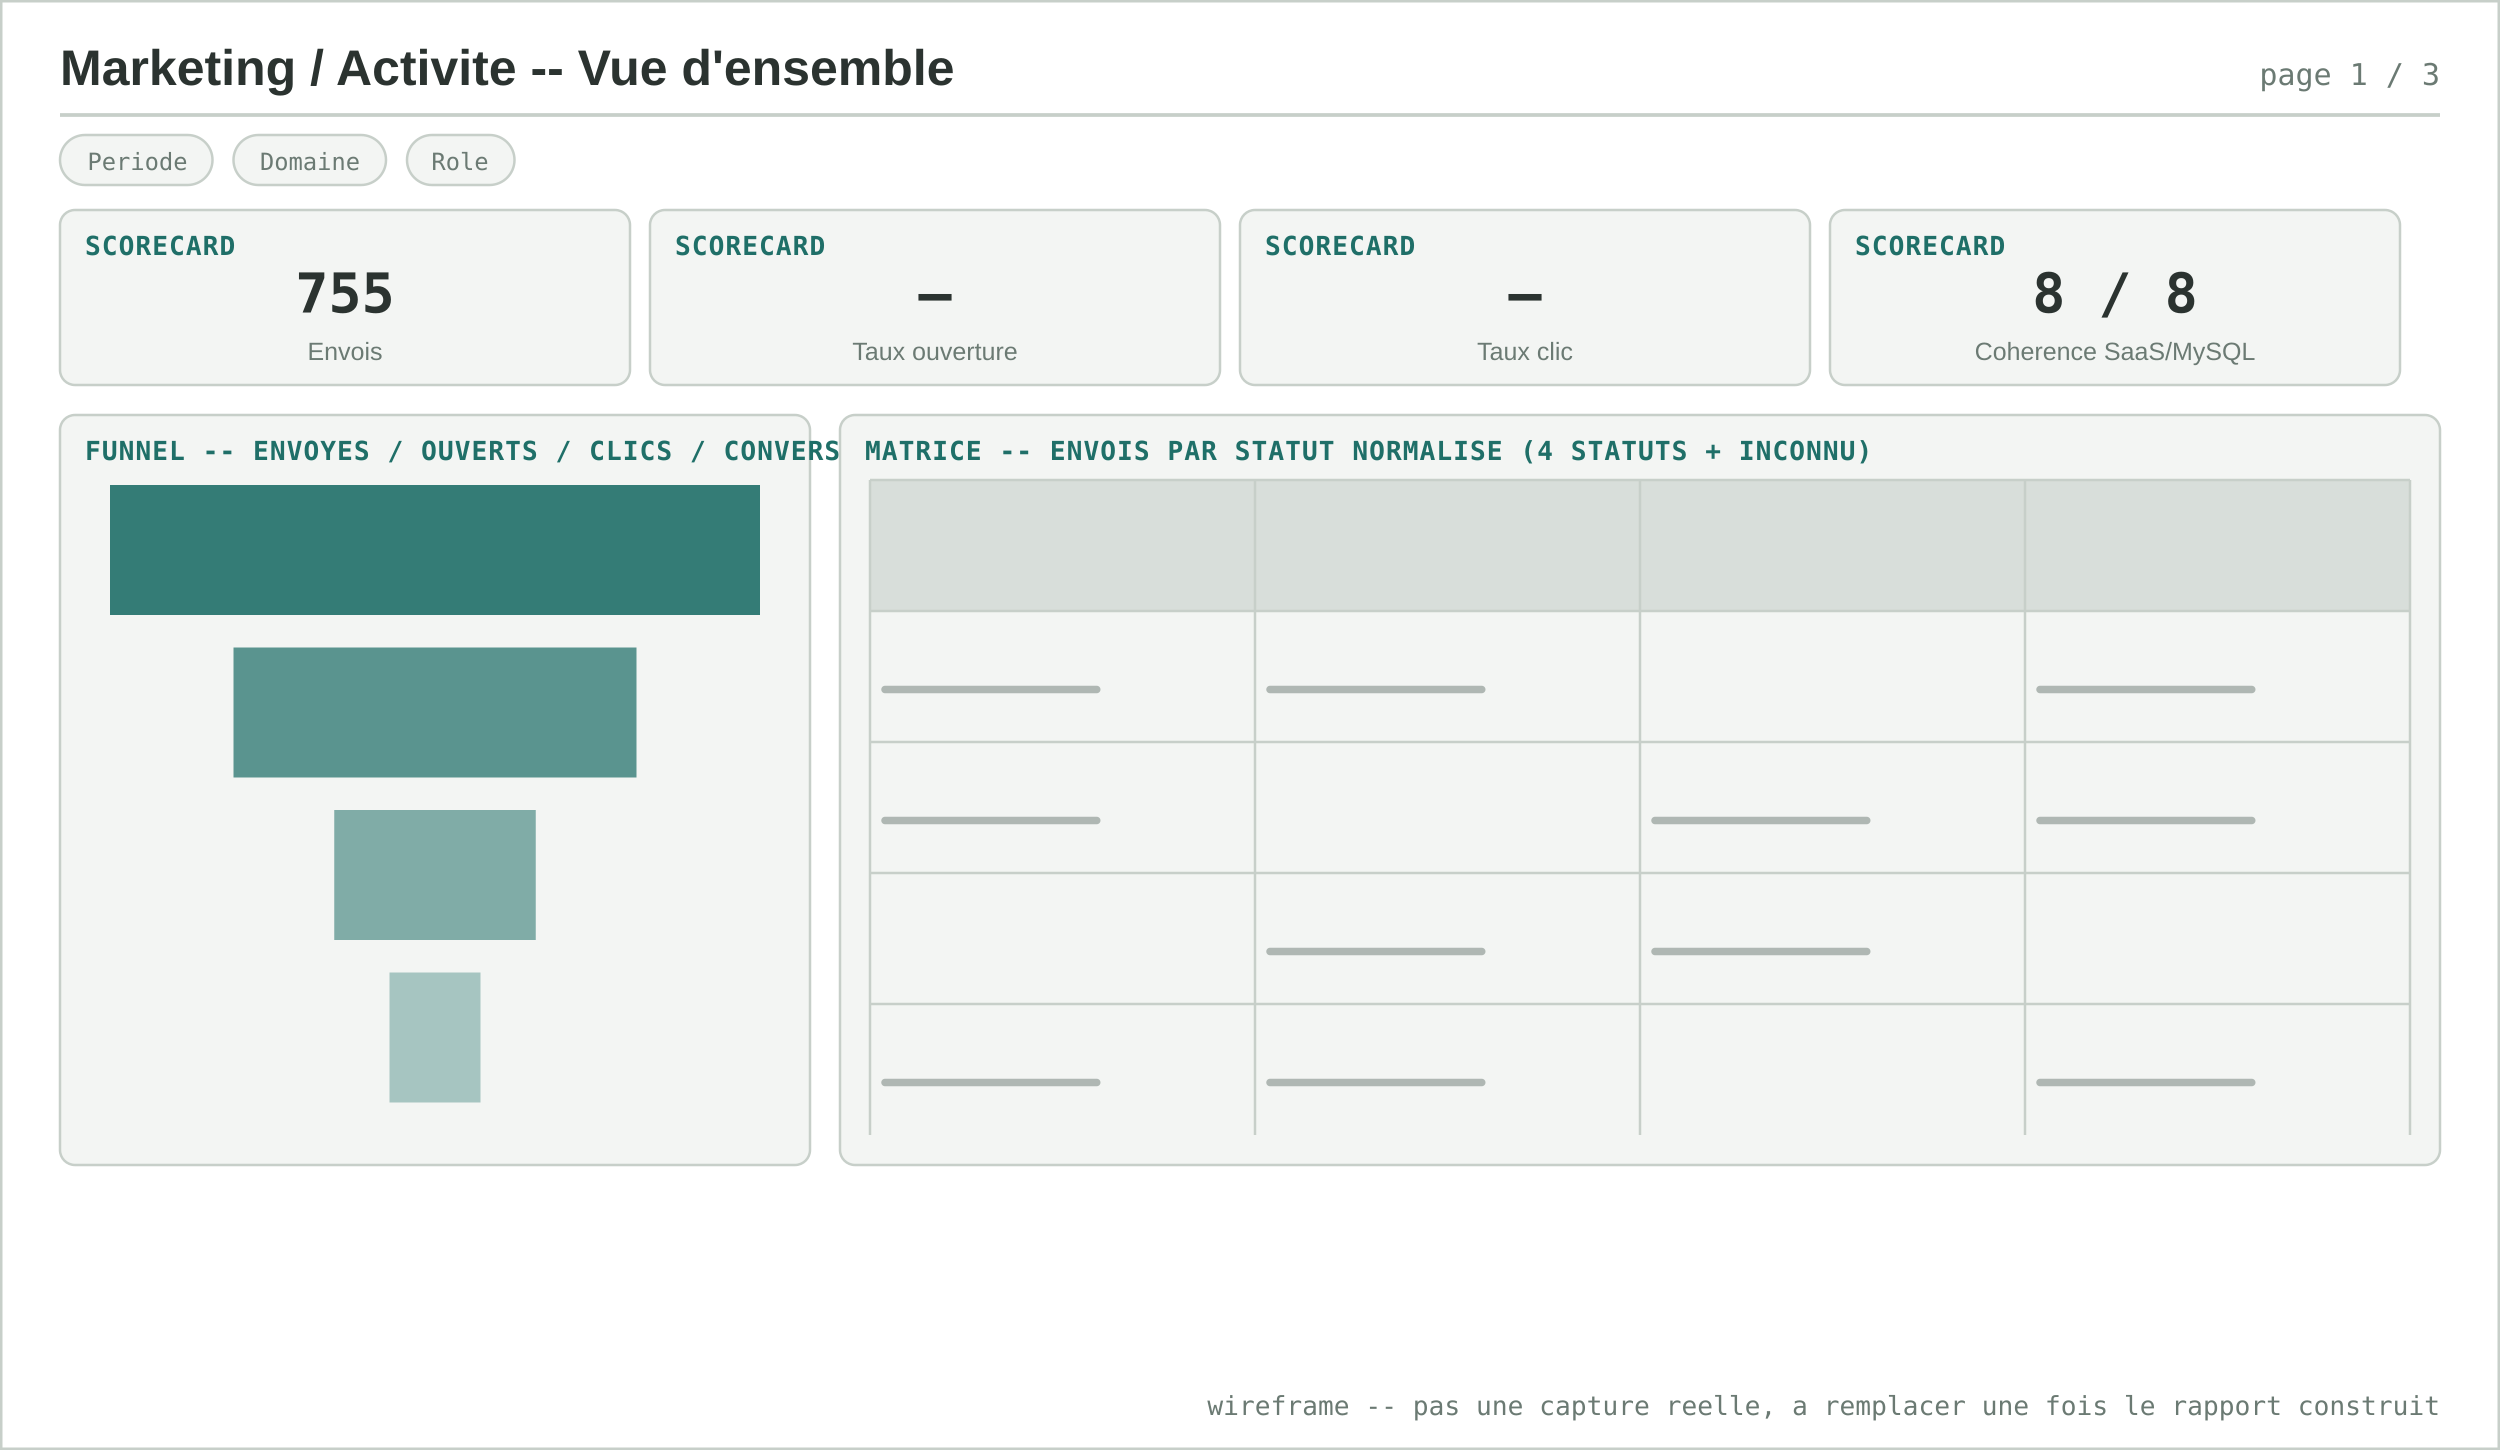
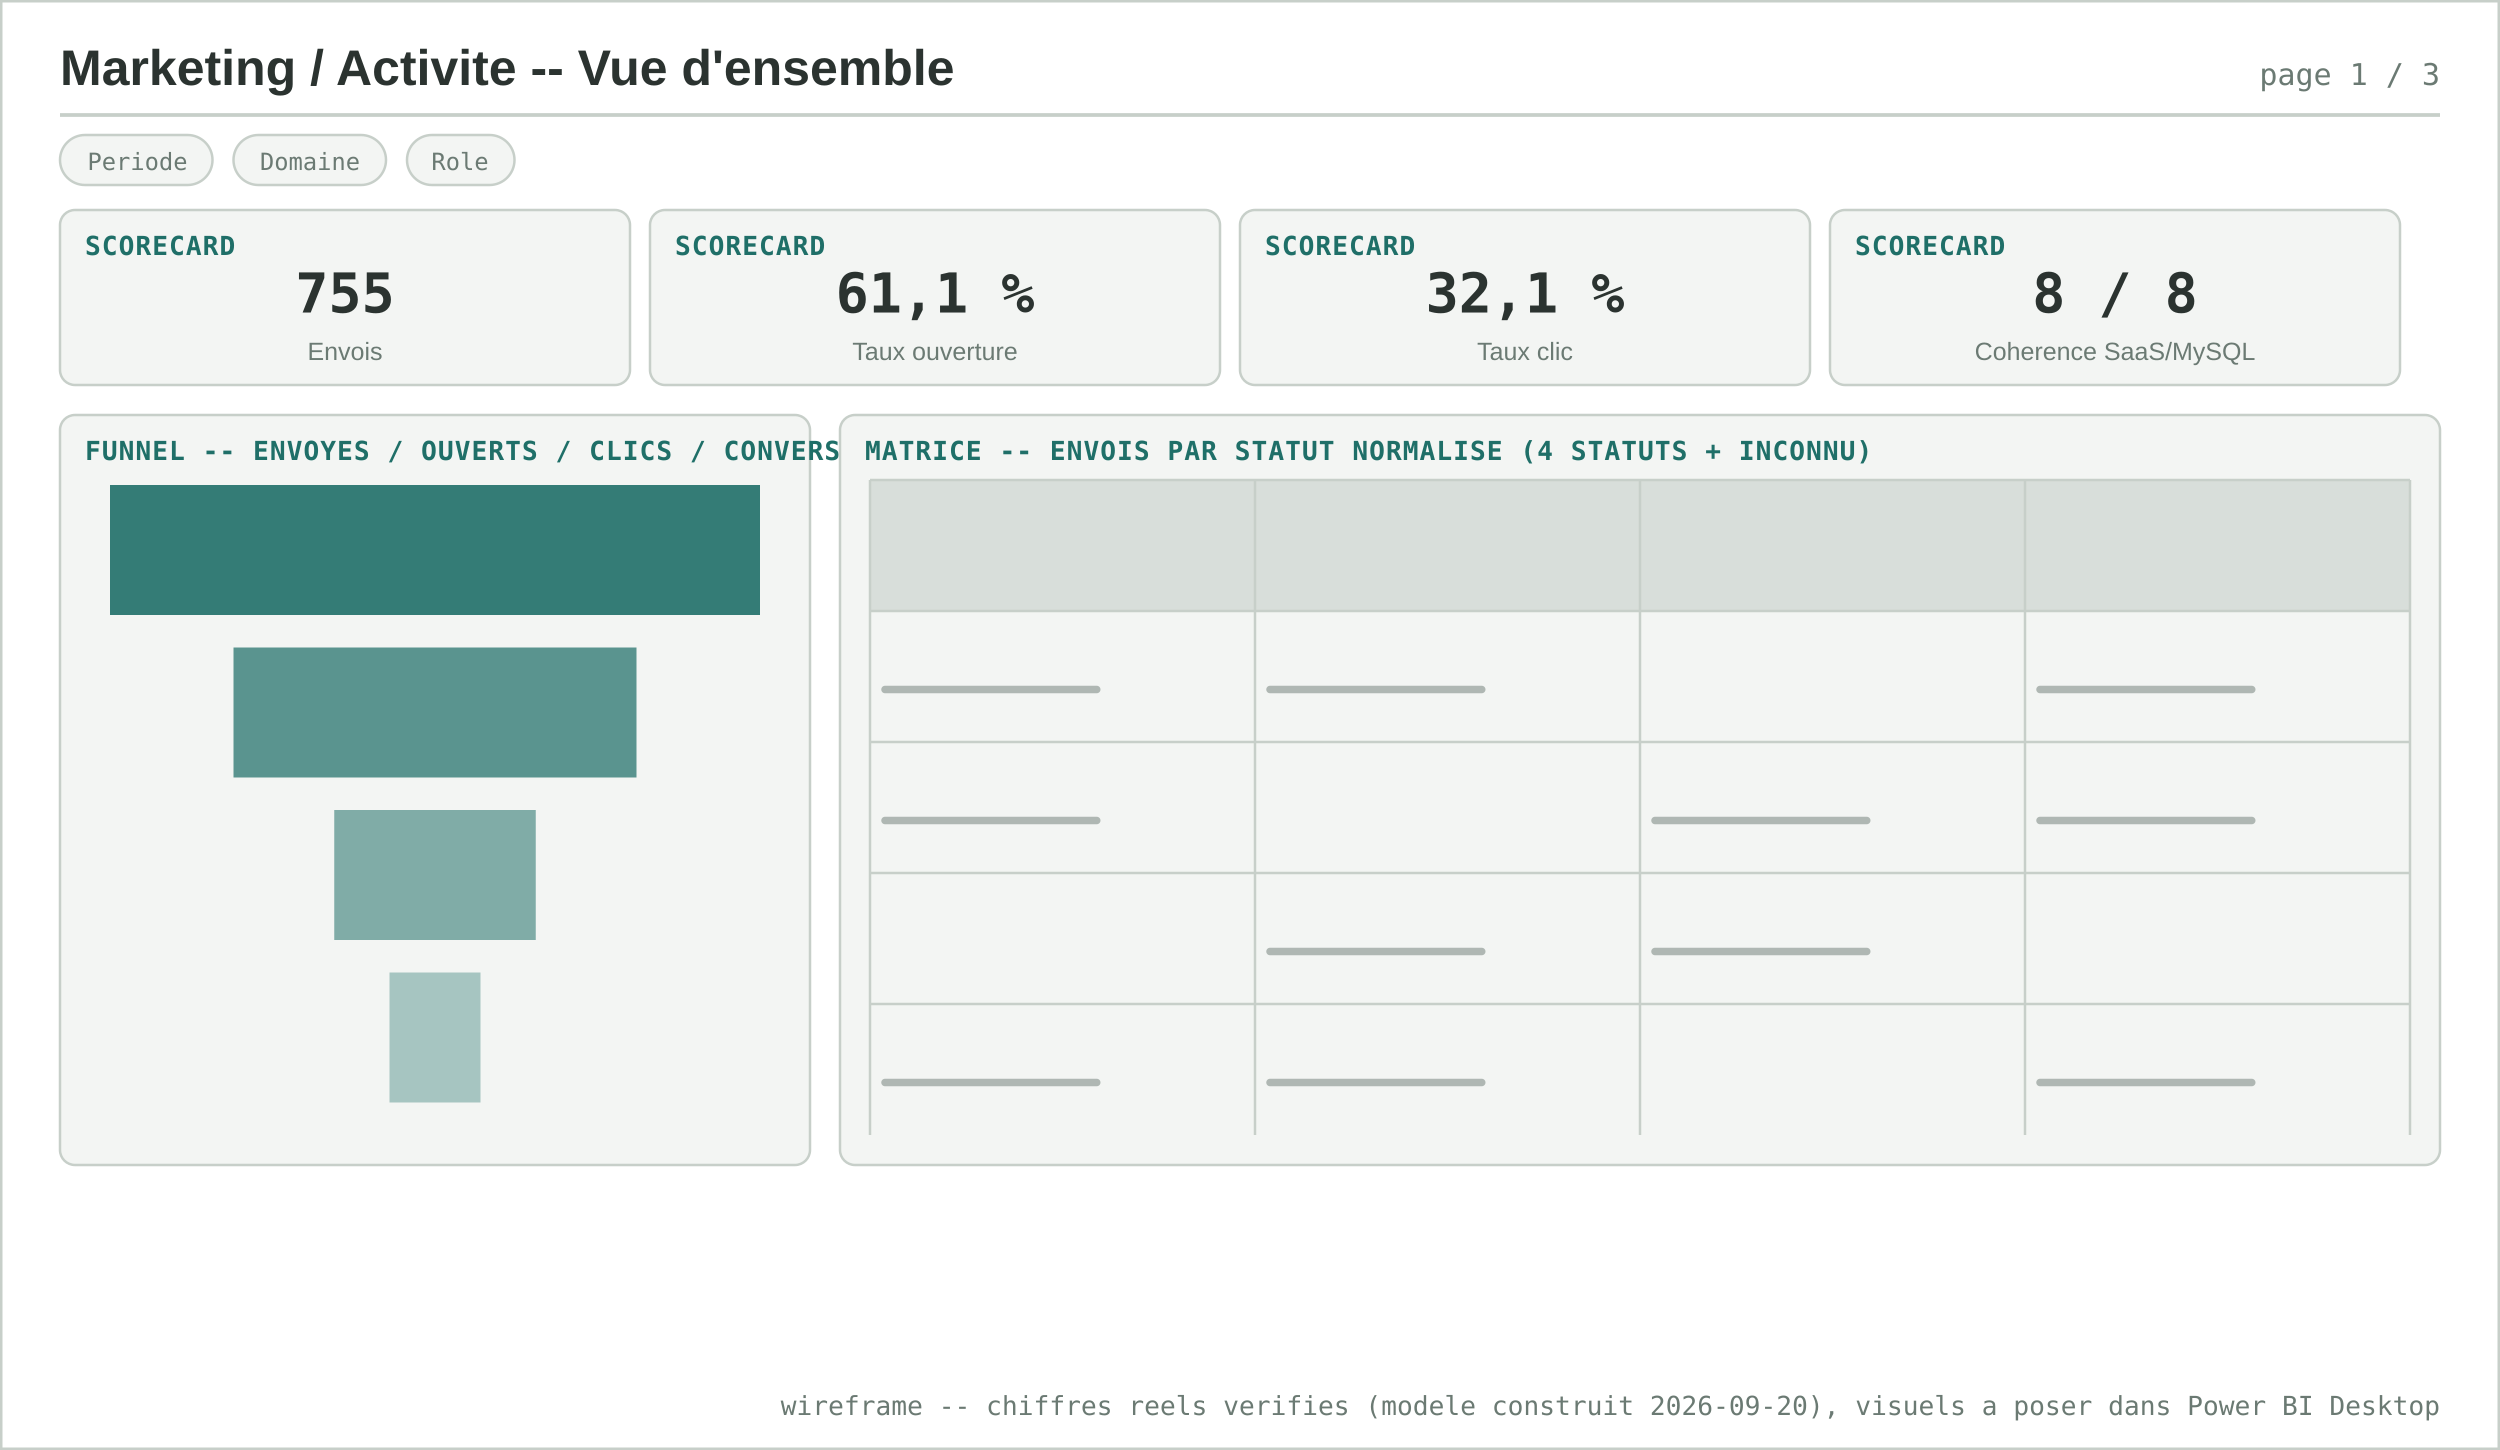
<svg xmlns="http://www.w3.org/2000/svg" viewBox="0 0 1000 580" font-family="IBM Plex Sans, Arial, sans-serif">
  <rect x="0" y="0" width="1000" height="580" fill="#ffffff" />
  <rect x="0.5" y="0.5" width="999" height="579" fill="none" stroke="#c7cfc9" />
  <text x="24" y="34" font-family="IBM Plex Sans, Arial, sans-serif" font-size="20" font-weight="700" fill="#2b3330">Marketing / Activite -- Vue d'ensemble</text>
  <text x="976" y="34" text-anchor="end" font-family="IBM Plex Mono, monospace" font-size="12" fill="#6b7a73">page 1 / 3</text>
  <line x1="24" y1="46" x2="976" y2="46" stroke="#c7cfc9" stroke-width="1.5" />
-   <text x="976" y="566" text-anchor="end" font-family="IBM Plex Mono, monospace" font-size="10.5" fill="#6b7a73">wireframe -- pas une capture reelle, a remplacer une fois le rapport construit</text>
+   <text x="976" y="566" text-anchor="end" font-family="IBM Plex Mono, monospace" font-size="10.5" fill="#6b7a73">wireframe -- chiffres reels verifies (modele construit 2026-09-20), visuels a poser dans Power BI Desktop</text>
  <rect x="24" y="54" width="61" height="20" rx="10" fill="#f3f5f3" stroke="#c7cfc9" />
  <text x="55" y="68" text-anchor="middle" font-family="IBM Plex Mono, monospace" font-size="9.5" fill="#6b7a73">Periode</text>
  <rect x="93.4" y="54" width="61" height="20" rx="10" fill="#f3f5f3" stroke="#c7cfc9" />
  <text x="124" y="68" text-anchor="middle" font-family="IBM Plex Mono, monospace" font-size="9.5" fill="#6b7a73">Domaine</text>
  <rect x="162.8" y="54" width="43" height="20" rx="10" fill="#f3f5f3" stroke="#c7cfc9" />
  <text x="184" y="68" text-anchor="middle" font-family="IBM Plex Mono, monospace" font-size="9.5" fill="#6b7a73">Role</text>
  <rect x="24" y="84" width="228" height="70" rx="6" fill="#f3f5f3" stroke="#c7cfc9" />
  <text x="34" y="102" font-family="IBM Plex Mono, monospace" font-size="10.5" font-weight="600" letter-spacing="0.4" fill="#1f6f68">SCORECARD</text>
  <text x="138.0" y="125.0" text-anchor="middle" font-family="IBM Plex Mono, monospace" font-size="22" font-weight="700" fill="#2b3330">755</text>
  <text x="138.0" y="144" text-anchor="middle" font-family="IBM Plex Sans, Arial, sans-serif" font-size="10" fill="#6b7a73">Envois</text>
  <rect x="260" y="84" width="228" height="70" rx="6" fill="#f3f5f3" stroke="#c7cfc9" />
  <text x="270" y="102" font-family="IBM Plex Mono, monospace" font-size="10.5" font-weight="600" letter-spacing="0.4" fill="#1f6f68">SCORECARD</text>
-   <text x="374.0" y="125.0" text-anchor="middle" font-family="IBM Plex Mono, monospace" font-size="22" font-weight="700" fill="#2b3330">—</text>
+   <text x="374.0" y="125.0" text-anchor="middle" font-family="IBM Plex Mono, monospace" font-size="22" font-weight="700" fill="#2b3330">61,1 %</text>
  <text x="374.0" y="144" text-anchor="middle" font-family="IBM Plex Sans, Arial, sans-serif" font-size="10" fill="#6b7a73">Taux ouverture</text>
  <rect x="496" y="84" width="228" height="70" rx="6" fill="#f3f5f3" stroke="#c7cfc9" />
  <text x="506" y="102" font-family="IBM Plex Mono, monospace" font-size="10.5" font-weight="600" letter-spacing="0.4" fill="#1f6f68">SCORECARD</text>
-   <text x="610.0" y="125.0" text-anchor="middle" font-family="IBM Plex Mono, monospace" font-size="22" font-weight="700" fill="#2b3330">—</text>
+   <text x="610.0" y="125.0" text-anchor="middle" font-family="IBM Plex Mono, monospace" font-size="22" font-weight="700" fill="#2b3330">32,1 %</text>
  <text x="610.0" y="144" text-anchor="middle" font-family="IBM Plex Sans, Arial, sans-serif" font-size="10" fill="#6b7a73">Taux clic</text>
  <rect x="732" y="84" width="228" height="70" rx="6" fill="#f3f5f3" stroke="#c7cfc9" />
  <text x="742" y="102" font-family="IBM Plex Mono, monospace" font-size="10.5" font-weight="600" letter-spacing="0.4" fill="#1f6f68">SCORECARD</text>
  <text x="846.0" y="125.0" text-anchor="middle" font-family="IBM Plex Mono, monospace" font-size="22" font-weight="700" fill="#2b3330">8 / 8</text>
  <text x="846.0" y="144" text-anchor="middle" font-family="IBM Plex Sans, Arial, sans-serif" font-size="10" fill="#6b7a73">Coherence SaaS/MySQL</text>
  <rect x="24" y="166" width="300" height="300" rx="6" fill="#f3f5f3" stroke="#c7cfc9" />
  <text x="34" y="184" font-family="IBM Plex Mono, monospace" font-size="10.5" font-weight="600" letter-spacing="0.4" fill="#1f6f68">FUNNEL -- ENVOYES / OUVERTS / CLICS / CONVERSIONS</text>
  <rect x="44.0" y="194.0" width="260.0" height="52.0" fill="#1f6f68" opacity="0.90" />
  <rect x="93.4" y="259.0" width="161.2" height="52.0" fill="#1f6f68" opacity="0.72" />
  <rect x="133.7" y="324.0" width="80.6" height="52.0" fill="#1f6f68" opacity="0.54" />
  <rect x="155.8" y="389.0" width="36.4" height="52.0" fill="#1f6f68" opacity="0.36" />
  <rect x="336" y="166" width="640" height="300" rx="6" fill="#f3f5f3" stroke="#c7cfc9" />
  <text x="346" y="184" font-family="IBM Plex Mono, monospace" font-size="10.5" font-weight="600" letter-spacing="0.4" fill="#1f6f68">MATRICE -- ENVOIS PAR STATUT NORMALISE (4 STATUTS + INCONNU)</text>
  <rect x="348" y="192" width="616" height="52.4" fill="#c7cfc9" opacity="0.6" />
  <line x1="348" y1="192.0" x2="964" y2="192.0" stroke="#c7cfc9" />
  <line x1="348" y1="244.4" x2="964" y2="244.4" stroke="#c7cfc9" />
  <line x1="348" y1="296.8" x2="964" y2="296.8" stroke="#c7cfc9" />
  <line x1="348" y1="349.2" x2="964" y2="349.2" stroke="#c7cfc9" />
  <line x1="348" y1="401.6" x2="964" y2="401.6" stroke="#c7cfc9" />
  <line x1="348.0" y1="192" x2="348.0" y2="454.0" stroke="#c7cfc9" />
  <line x1="502.0" y1="192" x2="502.0" y2="454.0" stroke="#c7cfc9" />
  <line x1="656.0" y1="192" x2="656.0" y2="454.0" stroke="#c7cfc9" />
  <line x1="810.0" y1="192" x2="810.0" y2="454.0" stroke="#c7cfc9" />
  <line x1="964.0" y1="192" x2="964.0" y2="454.0" stroke="#c7cfc9" />
  <line x1="354.0" y1="275.8" x2="438.7" y2="275.8" stroke="#6b7a73" stroke-width="3" stroke-linecap="round" opacity="0.5" />
  <line x1="508.0" y1="275.8" x2="592.7" y2="275.8" stroke="#6b7a73" stroke-width="3" stroke-linecap="round" opacity="0.5" />
  <line x1="816.0" y1="275.8" x2="900.7" y2="275.8" stroke="#6b7a73" stroke-width="3" stroke-linecap="round" opacity="0.5" />
  <line x1="354.0" y1="328.2" x2="438.7" y2="328.2" stroke="#6b7a73" stroke-width="3" stroke-linecap="round" opacity="0.5" />
  <line x1="662.0" y1="328.2" x2="746.7" y2="328.2" stroke="#6b7a73" stroke-width="3" stroke-linecap="round" opacity="0.5" />
  <line x1="816.0" y1="328.2" x2="900.7" y2="328.2" stroke="#6b7a73" stroke-width="3" stroke-linecap="round" opacity="0.5" />
  <line x1="508.0" y1="380.6" x2="592.7" y2="380.6" stroke="#6b7a73" stroke-width="3" stroke-linecap="round" opacity="0.5" />
  <line x1="662.0" y1="380.6" x2="746.7" y2="380.6" stroke="#6b7a73" stroke-width="3" stroke-linecap="round" opacity="0.5" />
  <line x1="354.0" y1="433.0" x2="438.7" y2="433.0" stroke="#6b7a73" stroke-width="3" stroke-linecap="round" opacity="0.5" />
  <line x1="508.0" y1="433.0" x2="592.7" y2="433.0" stroke="#6b7a73" stroke-width="3" stroke-linecap="round" opacity="0.5" />
  <line x1="816.0" y1="433.0" x2="900.7" y2="433.0" stroke="#6b7a73" stroke-width="3" stroke-linecap="round" opacity="0.5" />
</svg>
